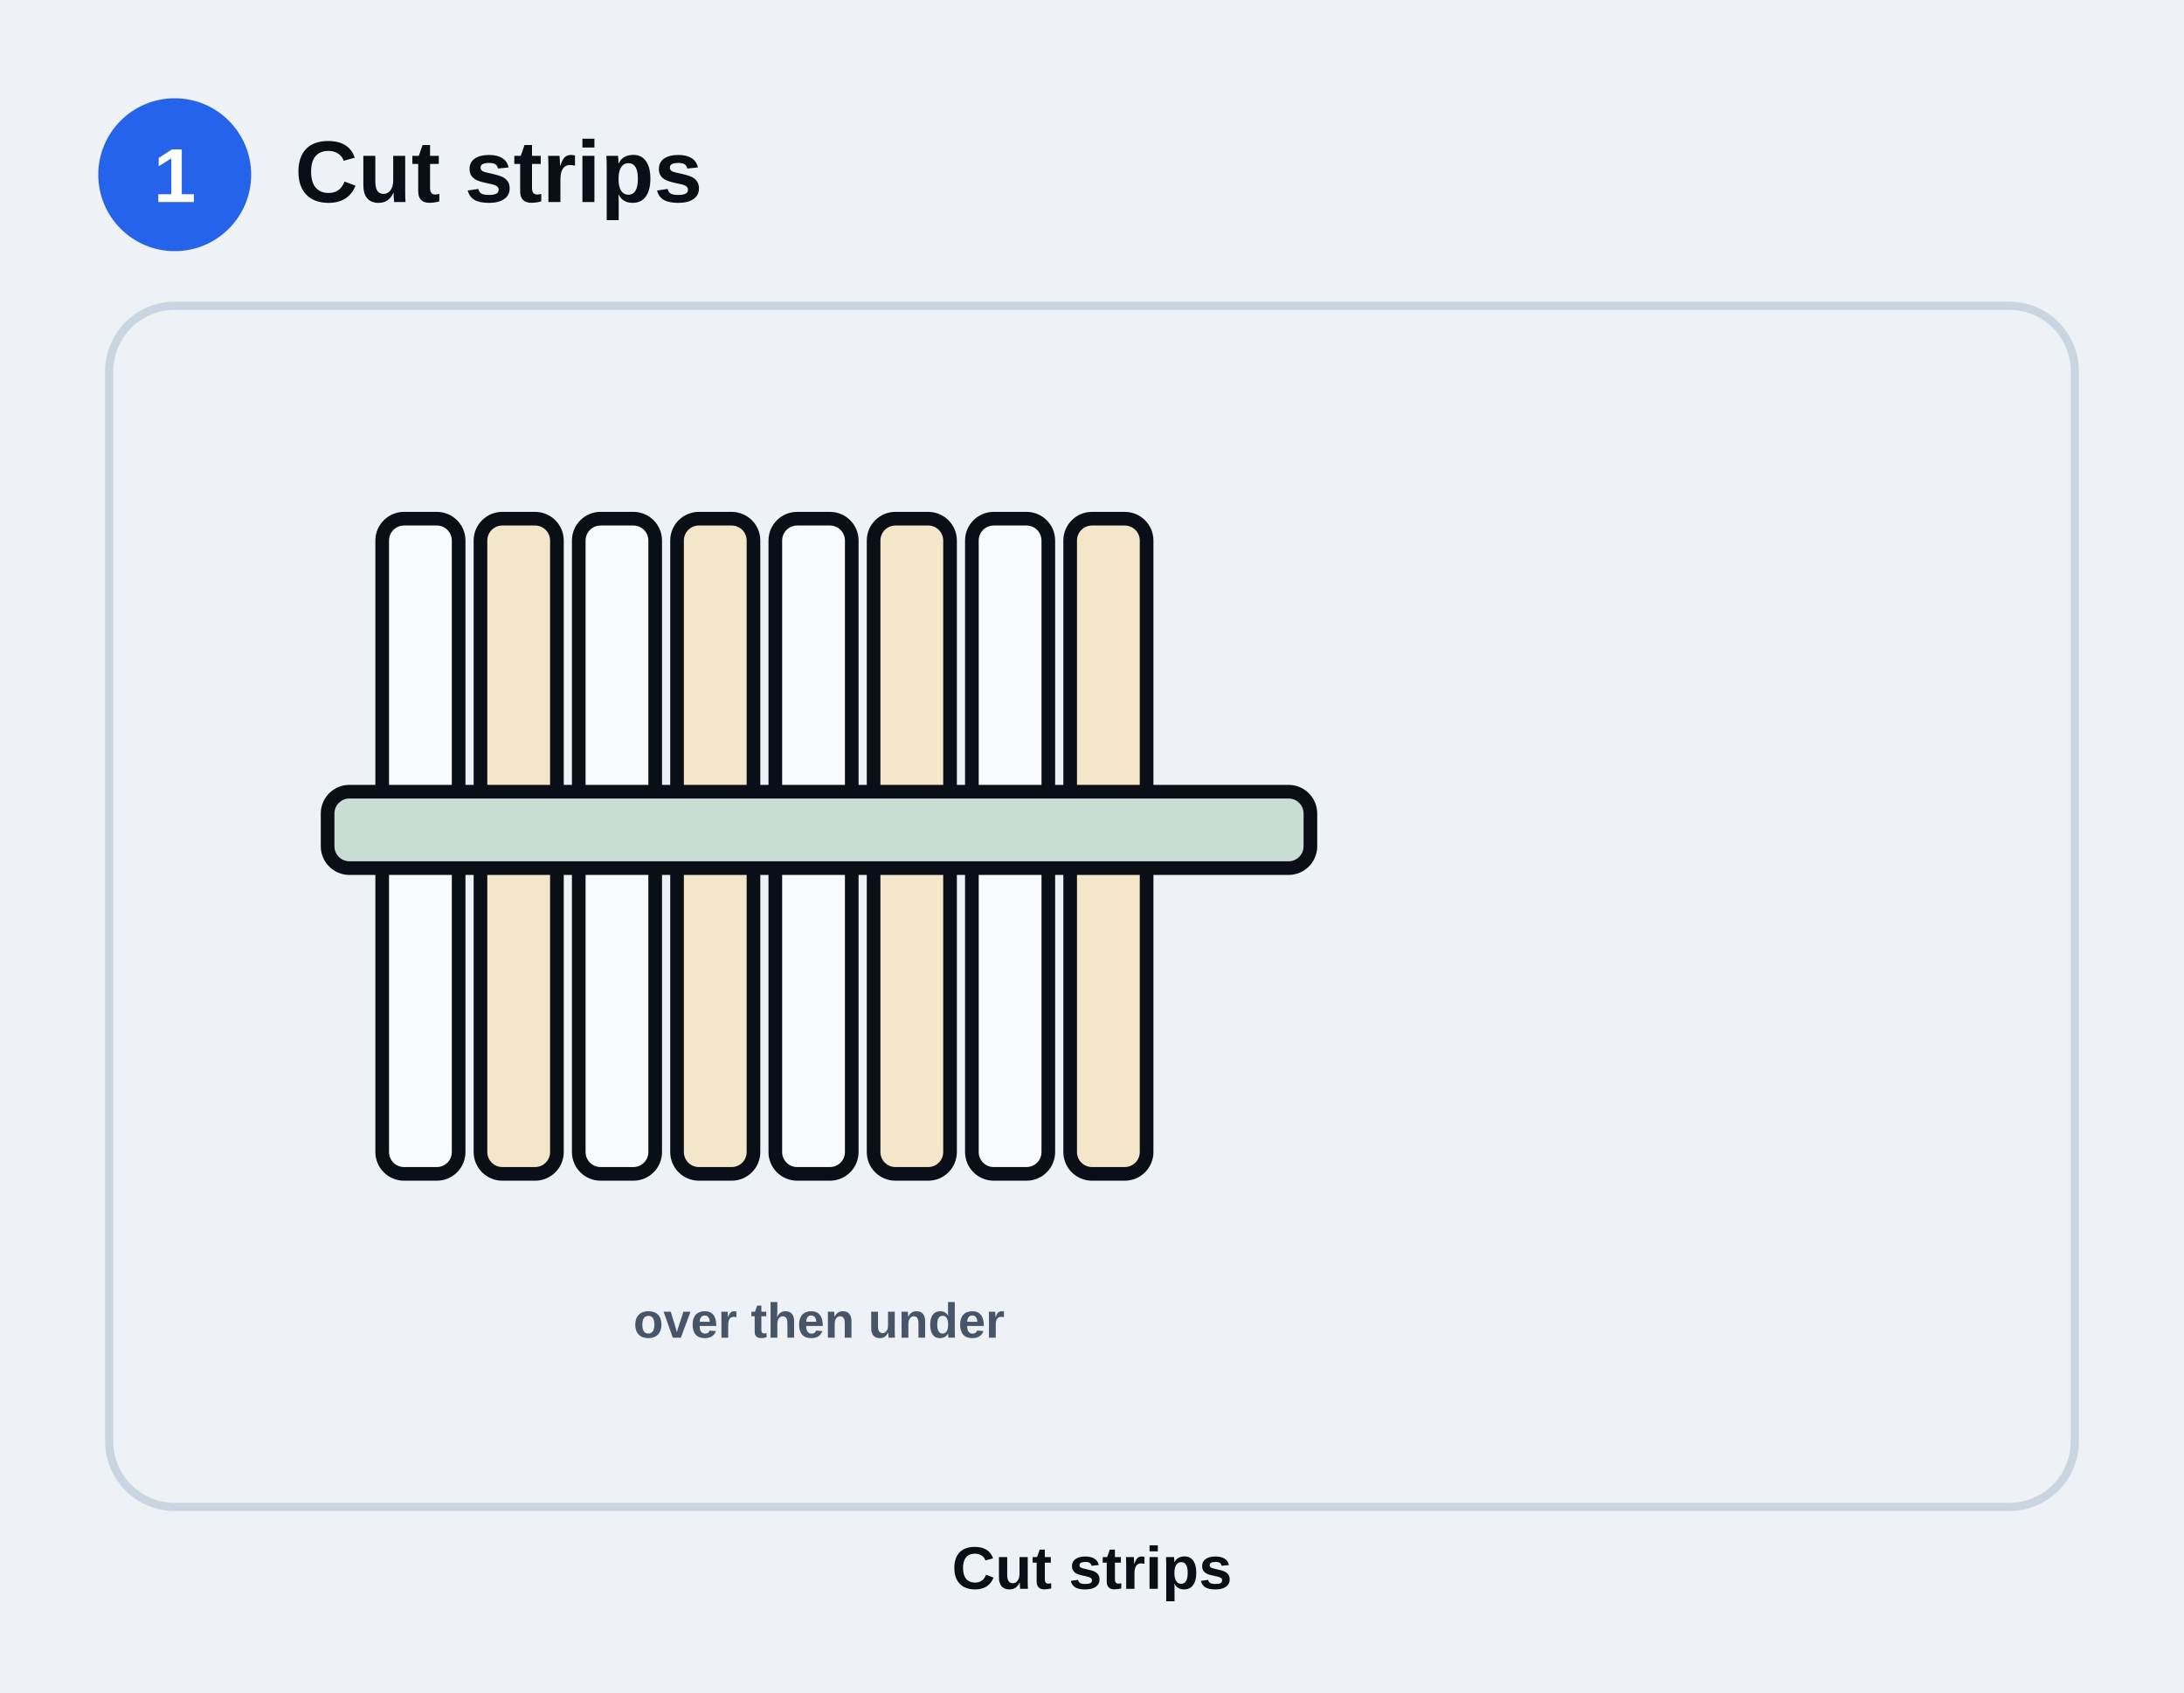
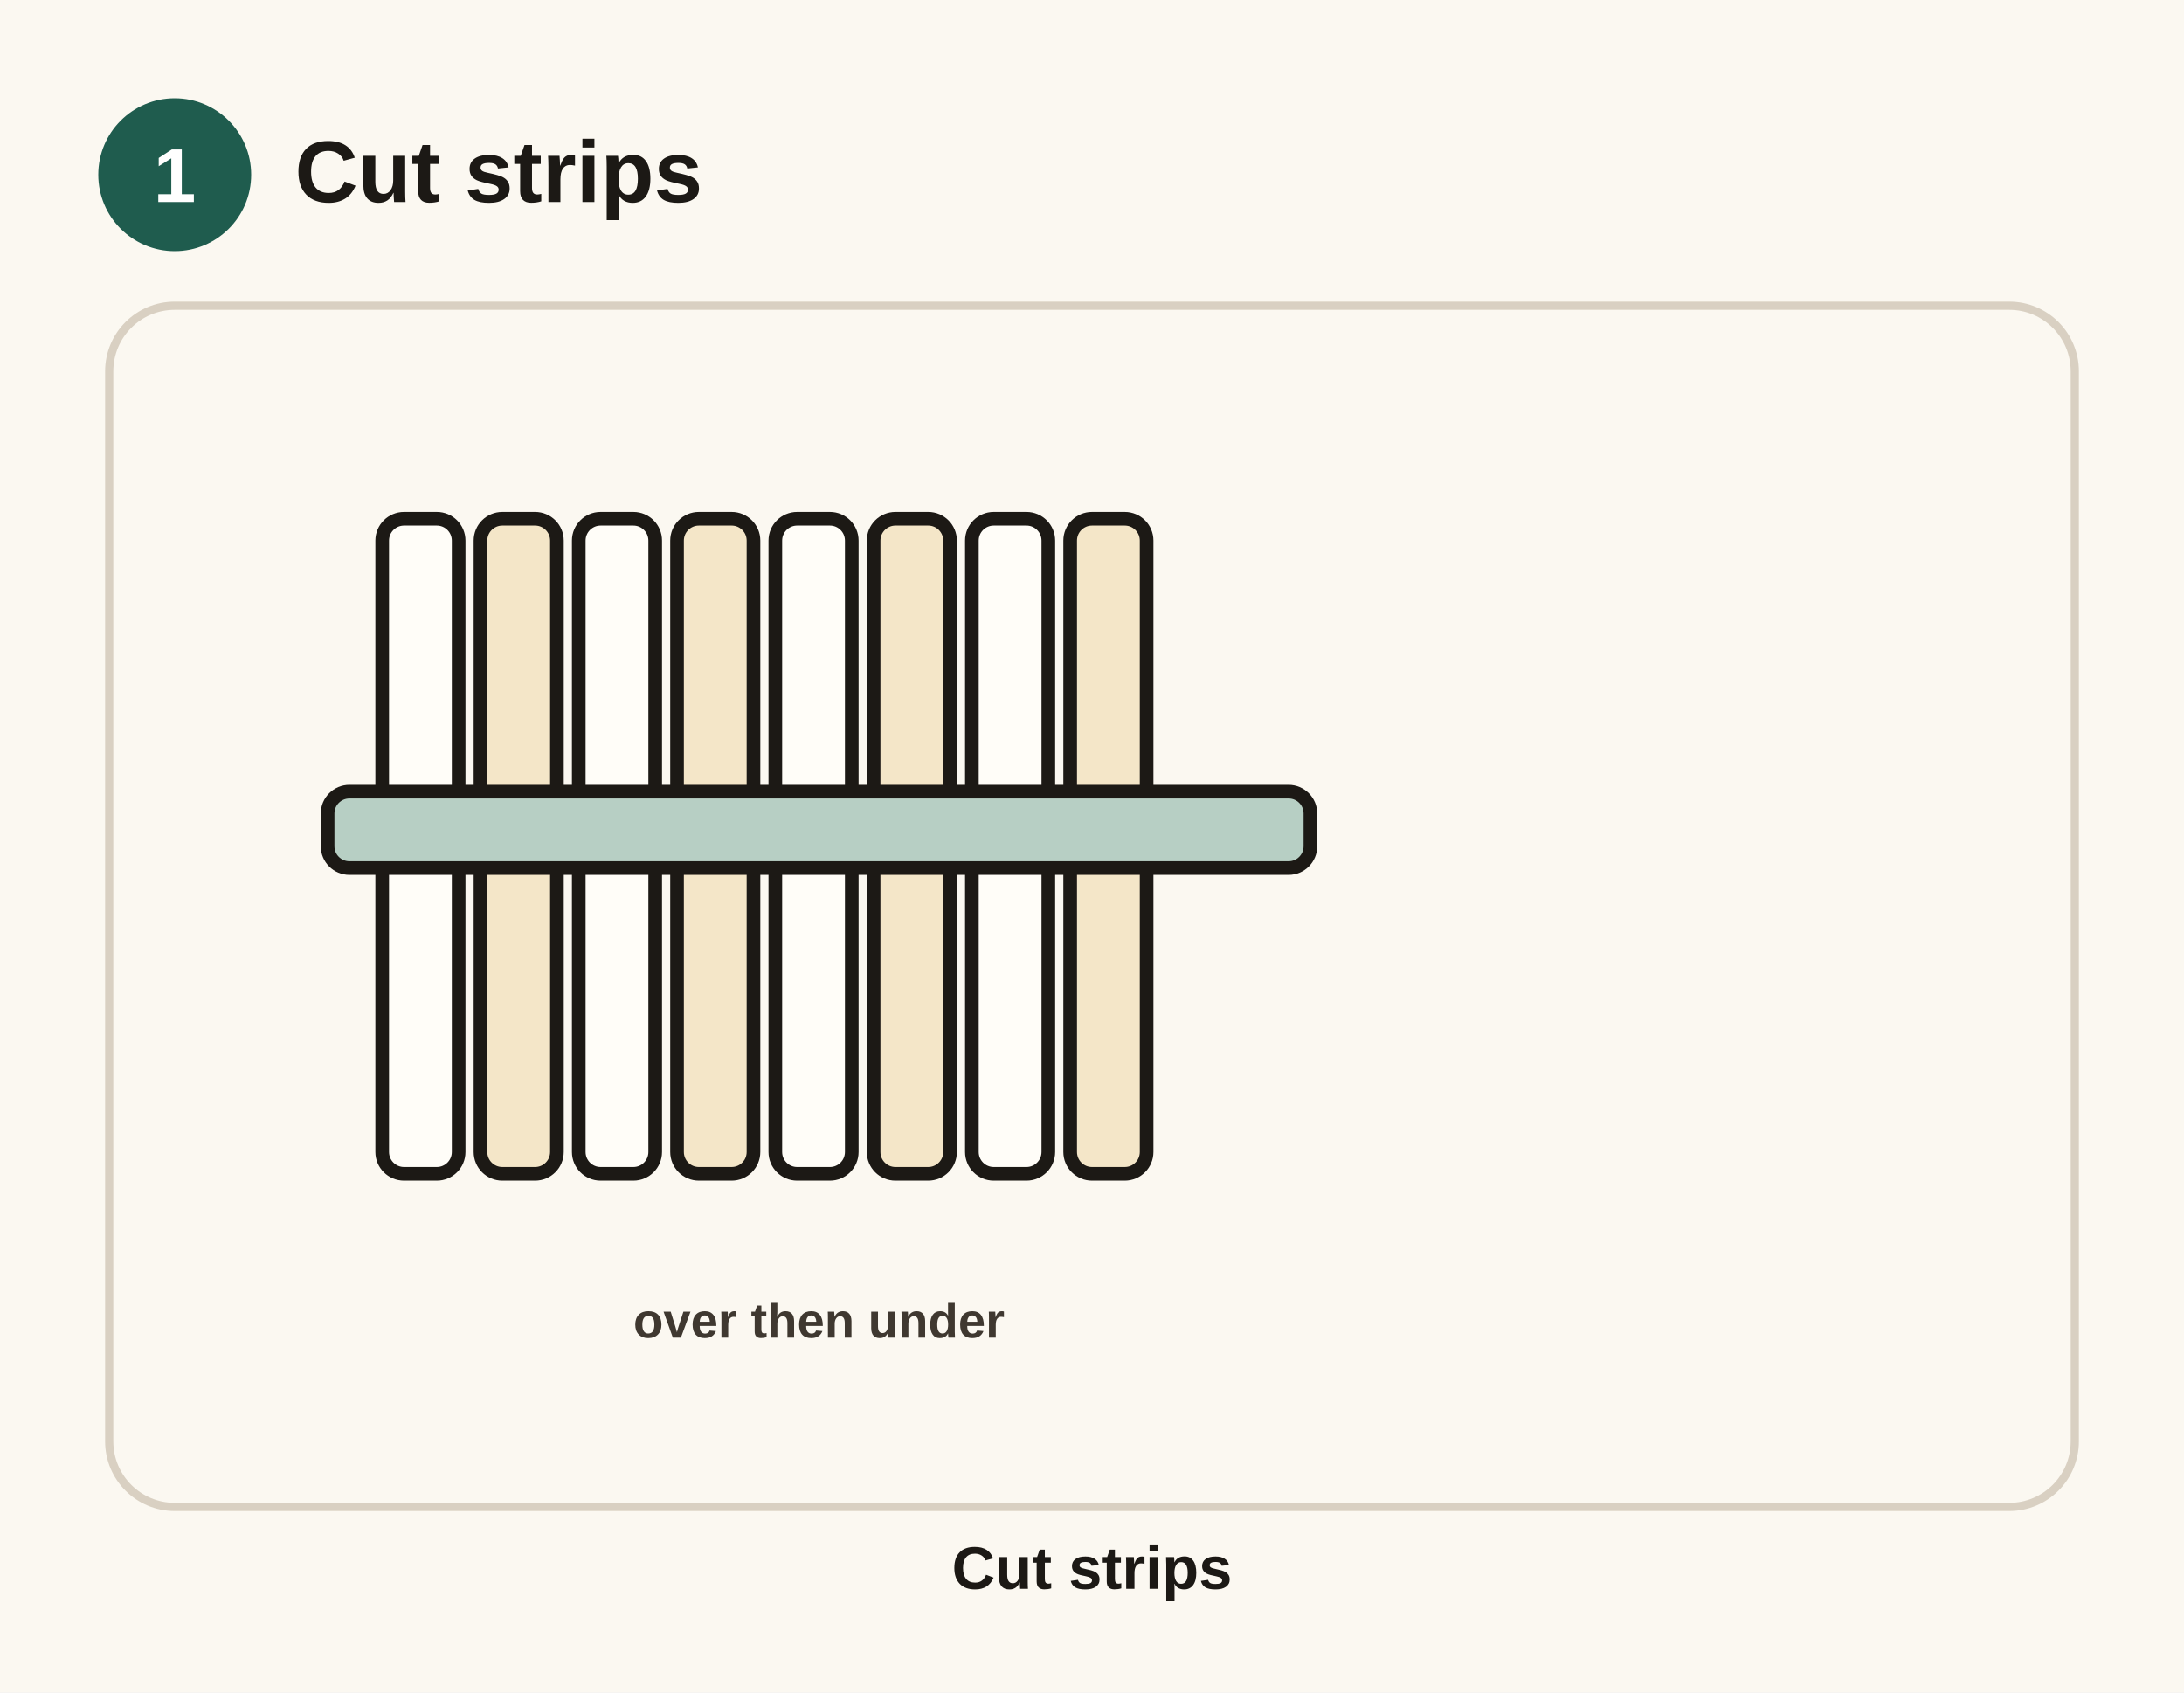
<svg xmlns="http://www.w3.org/2000/svg" width="800" height="620" viewBox="0 0 800 620" role="img">
  <defs>
    <marker id="arrow" viewBox="0 0 10 10" refX="8" refY="5" markerWidth="8" markerHeight="8" orient="auto-start-reverse">
-       <path d="M 0 0 L 10 5 L 0 10 z" fill="#2563EB" />
+       <path d="M 0 0 L 10 5 L 0 10 z" fill="#1f5c4e" />
    </marker>
  </defs>
-   <rect width="800" height="620" fill="#EEF2F7" />
-   <circle cx="64" cy="64" r="28" fill="#2563EB" />
+   <rect width="800" height="620" fill="#fbf8f1" />
+   <circle cx="64" cy="64" r="28" fill="#1f5c4e" />
  <text x="64" y="74" text-anchor="middle" font-size="28" font-family="Arial,Helvetica,sans-serif" font-weight="700" fill="#FFFFFF">1</text>
-   <text x="108" y="74" font-size="32" font-family="Arial,Helvetica,sans-serif" font-weight="700" fill="#0A0E17">Cut strips</text>
-   <rect x="40" y="112" width="720" height="440" rx="24" fill="#EEF2F7" stroke="#CBD5E1" stroke-width="3" />
+   <text x="108" y="74" font-size="32" font-family="Arial,Helvetica,sans-serif" font-weight="700" fill="#1c1915">Cut strips</text>
+   <rect x="40" y="112" width="720" height="440" rx="24" fill="#fbf8f1" stroke="#d9d0c2" stroke-width="3" />
  <g transform="translate(80,150)">
-     <rect x="60" y="40" width="28" height="240" rx="8" fill="#F8FAFC" stroke="#0A0E17" stroke-width="5" />
-     <rect x="96" y="40" width="28" height="240" rx="8" fill="#F4E6C8" stroke="#0A0E17" stroke-width="5" />
-     <rect x="132" y="40" width="28" height="240" rx="8" fill="#F8FAFC" stroke="#0A0E17" stroke-width="5" />
-     <rect x="168" y="40" width="28" height="240" rx="8" fill="#F4E6C8" stroke="#0A0E17" stroke-width="5" />
-     <rect x="204" y="40" width="28" height="240" rx="8" fill="#F8FAFC" stroke="#0A0E17" stroke-width="5" />
-     <rect x="240" y="40" width="28" height="240" rx="8" fill="#F4E6C8" stroke="#0A0E17" stroke-width="5" />
-     <rect x="276" y="40" width="28" height="240" rx="8" fill="#F8FAFC" stroke="#0A0E17" stroke-width="5" />
-     <rect x="312" y="40" width="28" height="240" rx="8" fill="#F4E6C8" stroke="#0A0E17" stroke-width="5" />
-     <rect x="40" y="140" width="360" height="28" rx="8" fill="#C9DDD4" stroke="#0A0E17" stroke-width="5" />
-     <text x="220" y="340" text-anchor="middle" font-size="18" font-family="Arial,Helvetica,sans-serif" font-weight="600" fill="#475569">over then under</text>
+     <rect x="60" y="40" width="28" height="240" rx="8" fill="#fffdf8" stroke="#1c1915" stroke-width="5" />
+     <rect x="96" y="40" width="28" height="240" rx="8" fill="#F4E6C8" stroke="#1c1915" stroke-width="5" />
+     <rect x="132" y="40" width="28" height="240" rx="8" fill="#fffdf8" stroke="#1c1915" stroke-width="5" />
+     <rect x="168" y="40" width="28" height="240" rx="8" fill="#F4E6C8" stroke="#1c1915" stroke-width="5" />
+     <rect x="204" y="40" width="28" height="240" rx="8" fill="#fffdf8" stroke="#1c1915" stroke-width="5" />
+     <rect x="240" y="40" width="28" height="240" rx="8" fill="#F4E6C8" stroke="#1c1915" stroke-width="5" />
+     <rect x="276" y="40" width="28" height="240" rx="8" fill="#fffdf8" stroke="#1c1915" stroke-width="5" />
+     <rect x="312" y="40" width="28" height="240" rx="8" fill="#F4E6C8" stroke="#1c1915" stroke-width="5" />
+     <rect x="40" y="140" width="360" height="28" rx="8" fill="#b7cfc4" stroke="#1c1915" stroke-width="5" />
+     <text x="220" y="340" text-anchor="middle" font-size="18" font-family="Arial,Helvetica,sans-serif" font-weight="600" fill="#3f3830">over then under</text>
  </g>
-   <text x="400" y="582" text-anchor="middle" font-size="22" font-family="Arial,Helvetica,sans-serif" font-weight="700" fill="#0A0E17">Cut strips</text>
+   <text x="400" y="582" text-anchor="middle" font-size="22" font-family="Arial,Helvetica,sans-serif" font-weight="700" fill="#1c1915">Cut strips</text>
</svg>
